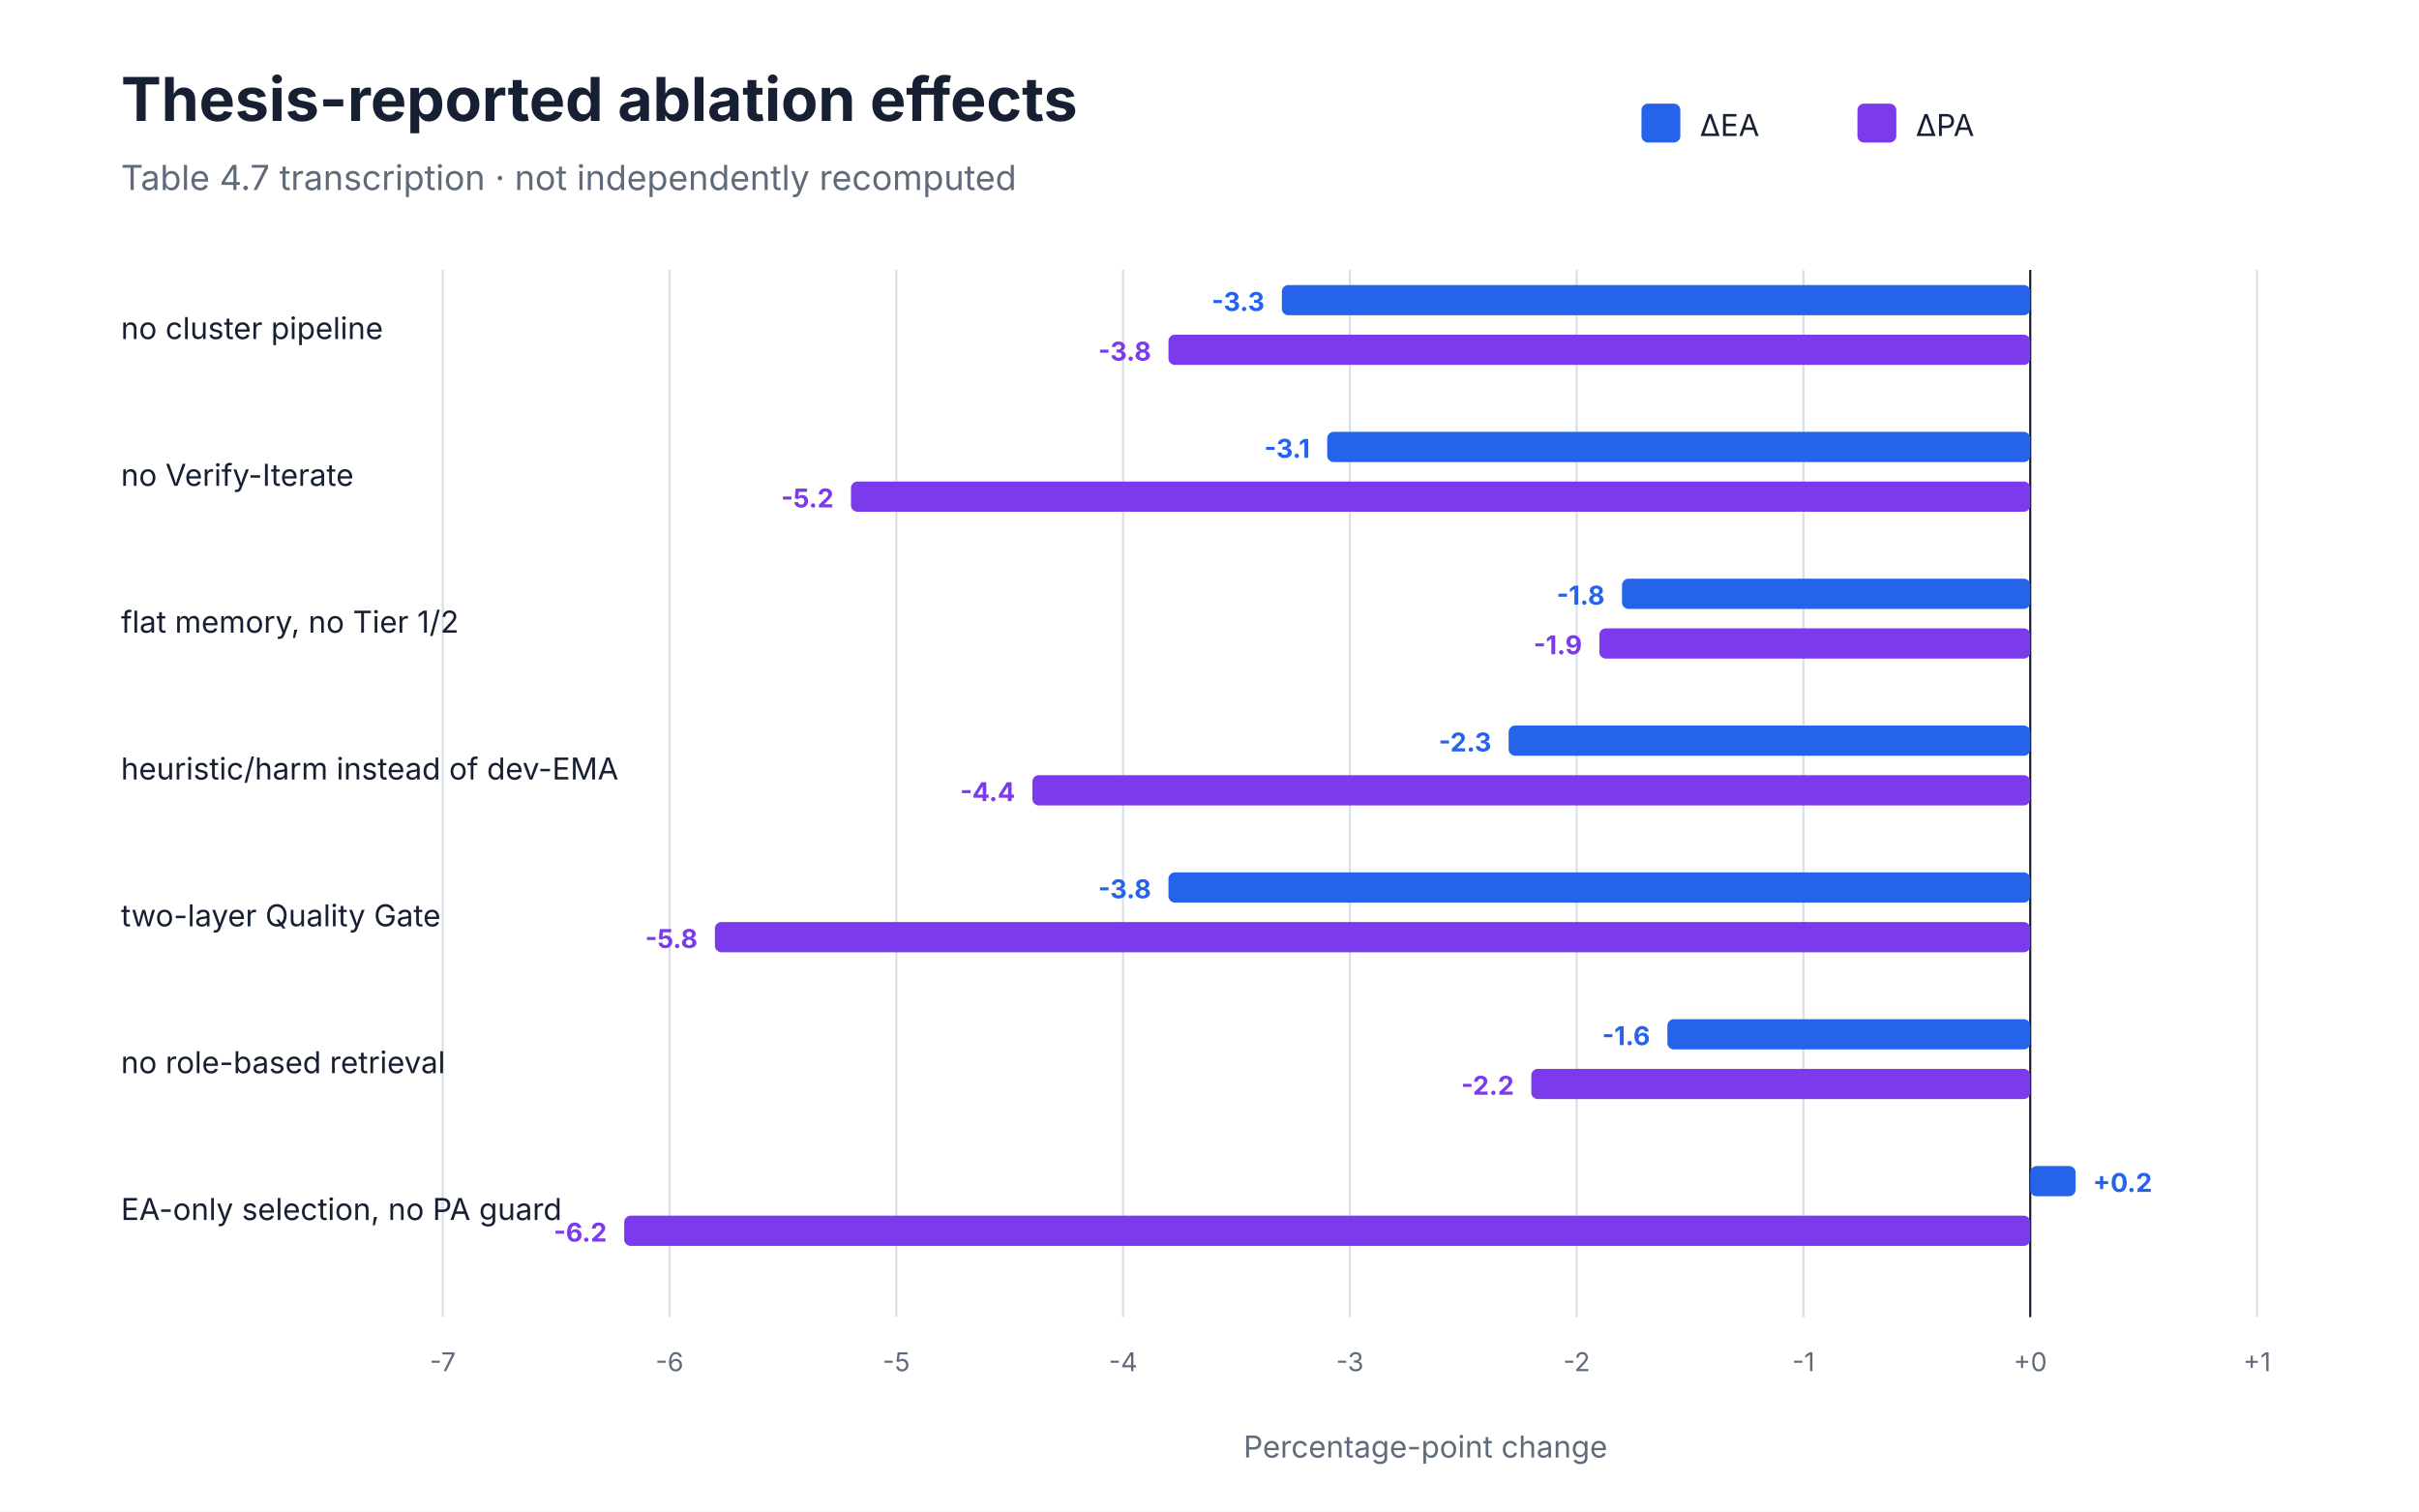
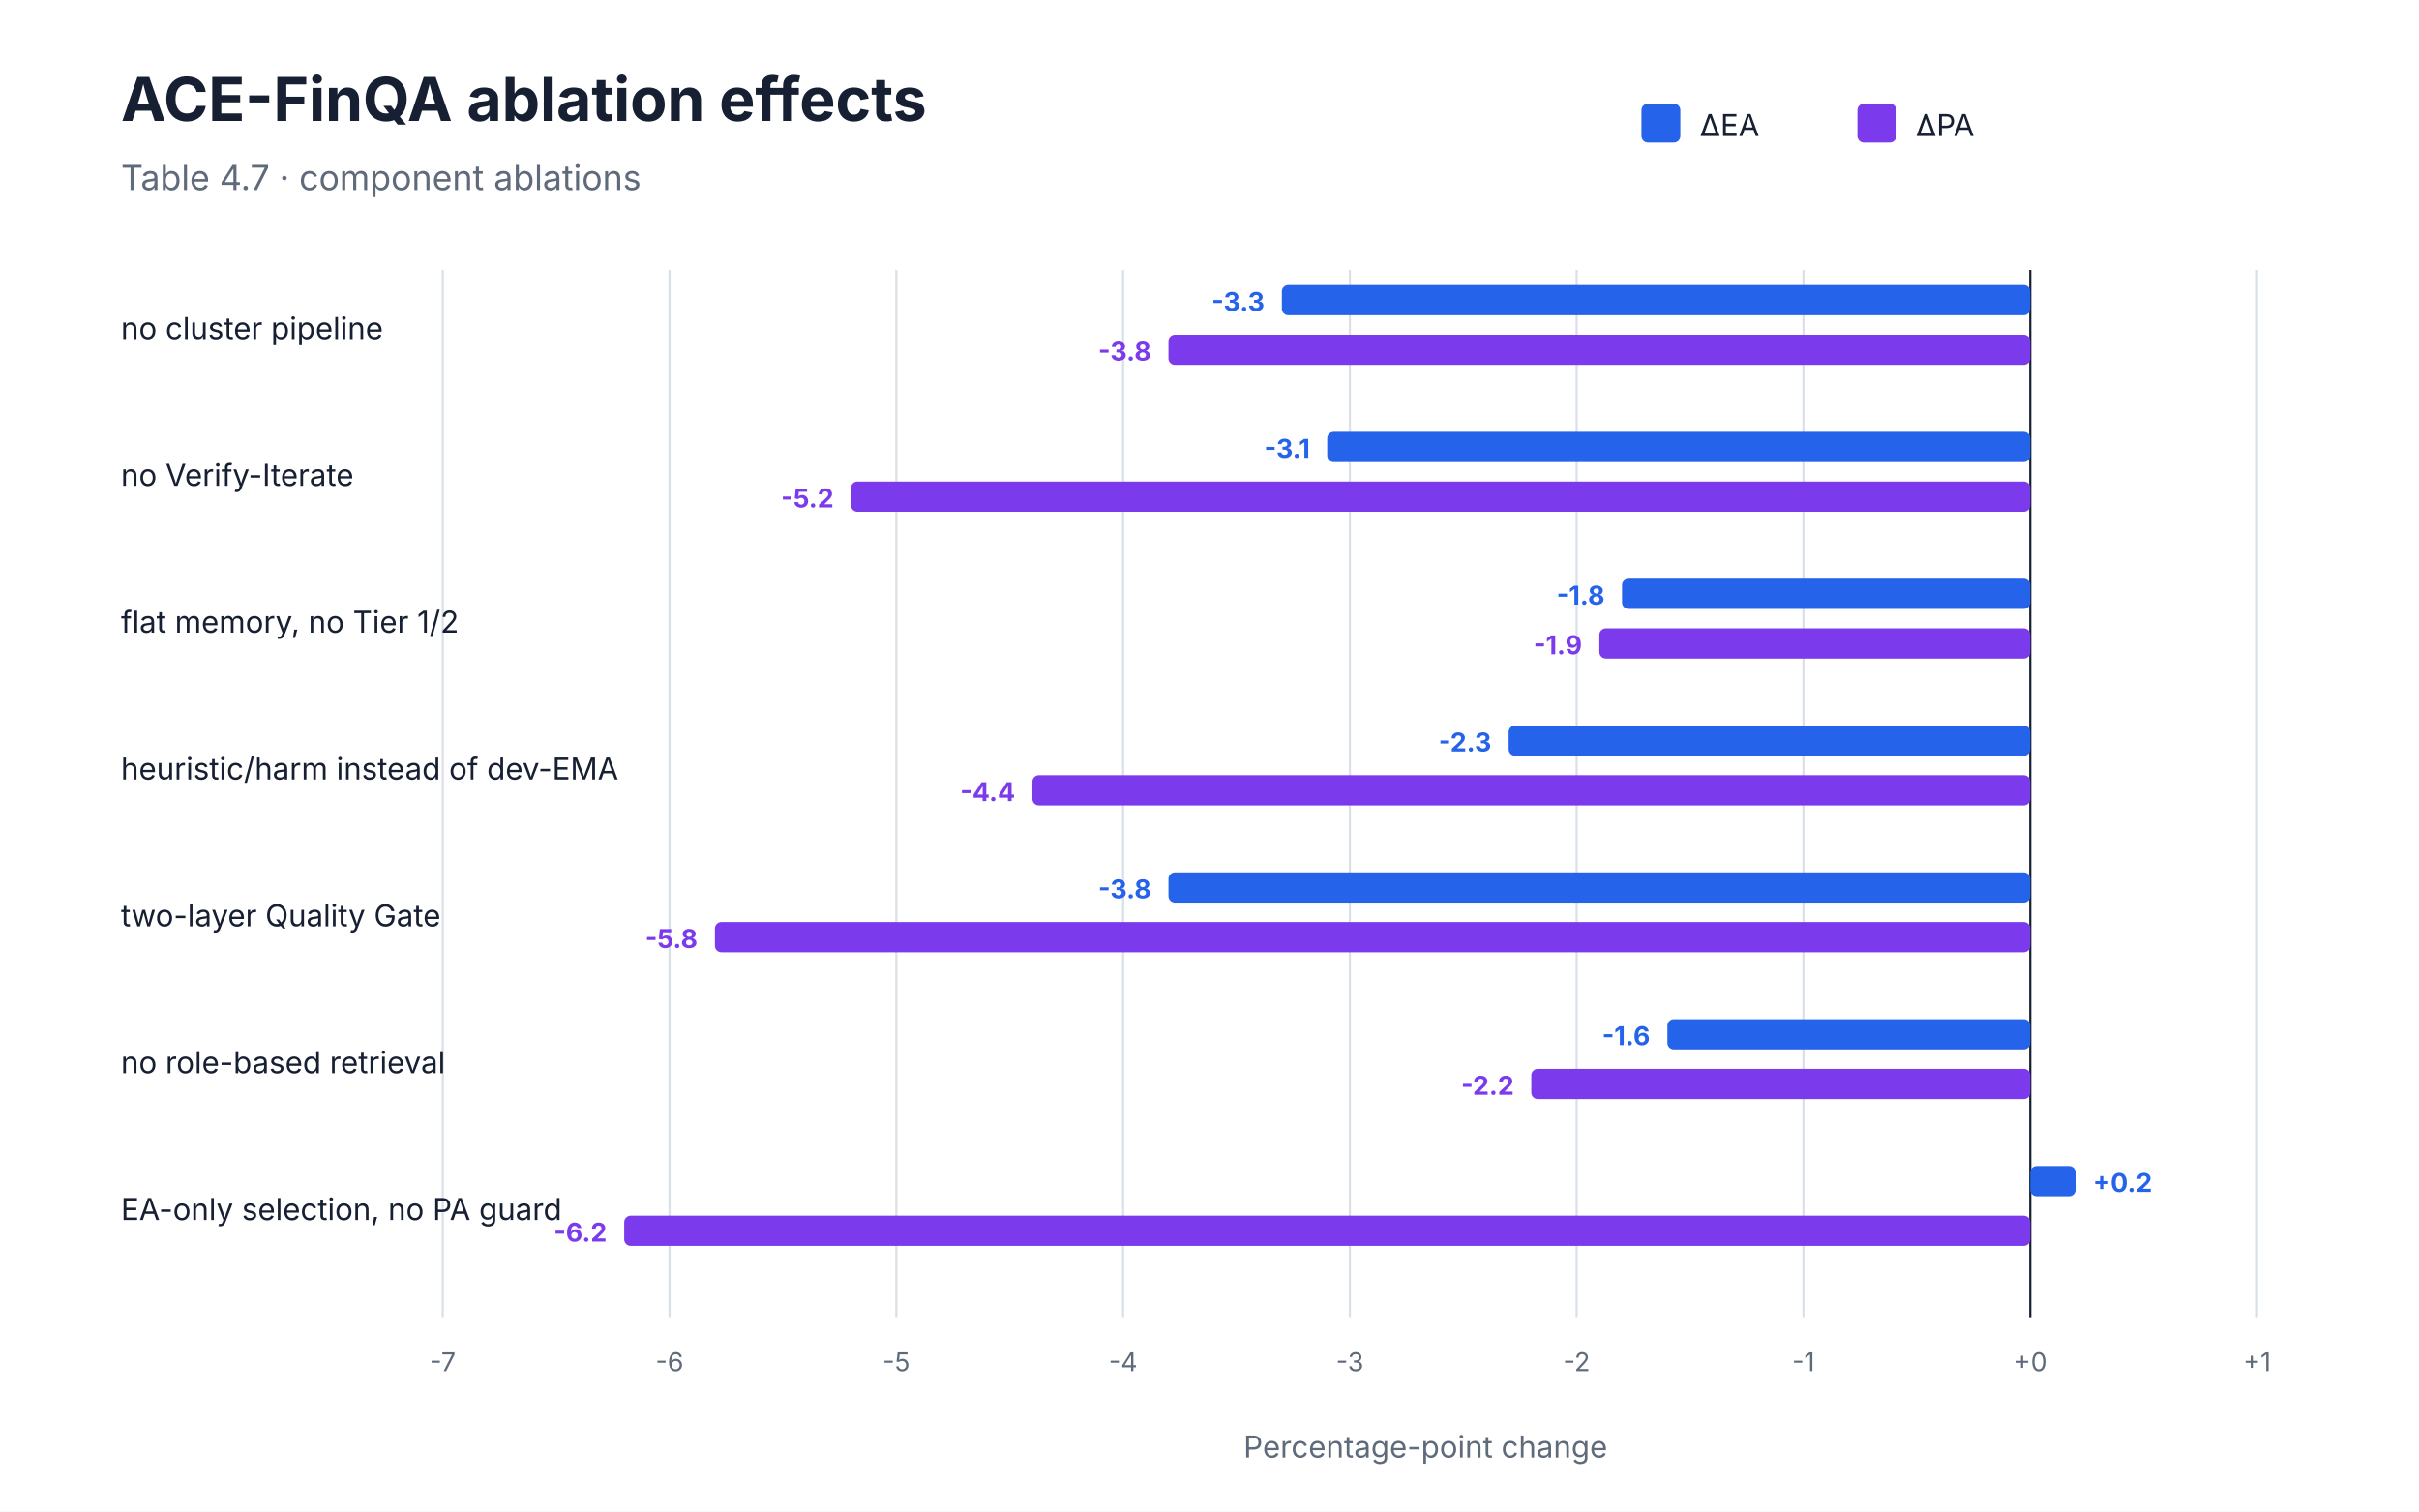
<svg xmlns="http://www.w3.org/2000/svg" width="1120" height="700" viewBox="0 0 1120 700" role="img" aria-labelledby="title desc">
  <style>text{font-family:Inter,'Segoe UI',Arial,sans-serif}</style>
  <rect x="0" y="0" width="1120" height="700" fill="#ffffff" />
-   <text x="56" y="56" fill="#172033" font-size="28" font-weight="700">Thesis-reported ablation effects</text>
-   <text x="56" y="88" fill="#5f6b7a" font-size="16">Table 4.7 transcription · not independently recomputed</text>
+   <text x="56" y="56" fill="#172033" font-size="28" font-weight="700">ACE-FinQA ablation effects</text>
+   <text x="56" y="88" fill="#5f6b7a" font-size="16">Table 4.7 · component ablations</text>
  <rect x="760" y="48" width="18" height="18" fill="#2563eb" rx="3" />
  <text x="787" y="63" fill="#172033" font-size="14">ΔEA</text>
  <rect x="860" y="48" width="18" height="18" fill="#7c3aed" rx="3" />
  <text x="887" y="63" fill="#172033" font-size="14">ΔPA</text>
  <line x1="205" y1="125" x2="205" y2="610" stroke="#d9e0e8" stroke-width="1" />
  <text x="205" y="635" fill="#5f6b7a" font-size="12" text-anchor="middle">-7</text>
  <line x1="310" y1="125" x2="310" y2="610" stroke="#d9e0e8" stroke-width="1" />
  <text x="310" y="635" fill="#5f6b7a" font-size="12" text-anchor="middle">-6</text>
  <line x1="415" y1="125" x2="415" y2="610" stroke="#d9e0e8" stroke-width="1" />
  <text x="415" y="635" fill="#5f6b7a" font-size="12" text-anchor="middle">-5</text>
  <line x1="520" y1="125" x2="520" y2="610" stroke="#d9e0e8" stroke-width="1" />
  <text x="520" y="635" fill="#5f6b7a" font-size="12" text-anchor="middle">-4</text>
  <line x1="625" y1="125" x2="625" y2="610" stroke="#d9e0e8" stroke-width="1" />
  <text x="625" y="635" fill="#5f6b7a" font-size="12" text-anchor="middle">-3</text>
  <line x1="730" y1="125" x2="730" y2="610" stroke="#d9e0e8" stroke-width="1" />
  <text x="730" y="635" fill="#5f6b7a" font-size="12" text-anchor="middle">-2</text>
  <line x1="835" y1="125" x2="835" y2="610" stroke="#d9e0e8" stroke-width="1" />
  <text x="835" y="635" fill="#5f6b7a" font-size="12" text-anchor="middle">-1</text>
  <line x1="940" y1="125" x2="940" y2="610" stroke="#172033" stroke-width="1" />
  <text x="940" y="635" fill="#5f6b7a" font-size="12" text-anchor="middle">+0</text>
  <line x1="1045" y1="125" x2="1045" y2="610" stroke="#d9e0e8" stroke-width="1" />
  <text x="1045" y="635" fill="#5f6b7a" font-size="12" text-anchor="middle">+1</text>
  <text x="56" y="157" fill="#172033" font-size="14">no cluster pipeline</text>
  <rect x="593.5" y="132" width="346.5" height="14" fill="#2563eb" rx="3" />
  <text x="585.5" y="144" fill="#2563eb" font-size="12" text-anchor="end" font-weight="700">-3.3</text>
  <rect x="541" y="155" width="399" height="14" fill="#7c3aed" rx="3" />
  <text x="533" y="167" fill="#7c3aed" font-size="12" text-anchor="end" font-weight="700">-3.8</text>
  <text x="56" y="225" fill="#172033" font-size="14">no Verify-Iterate</text>
  <rect x="614.5" y="200" width="325.5" height="14" fill="#2563eb" rx="3" />
  <text x="606.5" y="212" fill="#2563eb" font-size="12" text-anchor="end" font-weight="700">-3.1</text>
  <rect x="394" y="223" width="546" height="14" fill="#7c3aed" rx="3" />
  <text x="386" y="235" fill="#7c3aed" font-size="12" text-anchor="end" font-weight="700">-5.2</text>
  <text x="56" y="293" fill="#172033" font-size="14">flat memory, no Tier 1/2</text>
  <rect x="751" y="268" width="189" height="14" fill="#2563eb" rx="3" />
  <text x="743" y="280" fill="#2563eb" font-size="12" text-anchor="end" font-weight="700">-1.8</text>
  <rect x="740.5" y="291" width="199.5" height="14" fill="#7c3aed" rx="3" />
  <text x="732.5" y="303" fill="#7c3aed" font-size="12" text-anchor="end" font-weight="700">-1.9</text>
  <text x="56" y="361" fill="#172033" font-size="14">heuristic/harm instead of dev-EMA</text>
  <rect x="698.5" y="336" width="241.5" height="14" fill="#2563eb" rx="3" />
  <text x="690.5" y="348" fill="#2563eb" font-size="12" text-anchor="end" font-weight="700">-2.3</text>
  <rect x="478" y="359" width="462" height="14" fill="#7c3aed" rx="3" />
  <text x="470" y="371" fill="#7c3aed" font-size="12" text-anchor="end" font-weight="700">-4.4</text>
  <text x="56" y="429" fill="#172033" font-size="14">two-layer Quality Gate</text>
  <rect x="541" y="404" width="399" height="14" fill="#2563eb" rx="3" />
  <text x="533" y="416" fill="#2563eb" font-size="12" text-anchor="end" font-weight="700">-3.8</text>
  <rect x="331" y="427" width="609" height="14" fill="#7c3aed" rx="3" />
  <text x="323" y="439" fill="#7c3aed" font-size="12" text-anchor="end" font-weight="700">-5.8</text>
  <text x="56" y="497" fill="#172033" font-size="14">no role-based retrieval</text>
  <rect x="772" y="472" width="168" height="14" fill="#2563eb" rx="3" />
  <text x="764" y="484" fill="#2563eb" font-size="12" text-anchor="end" font-weight="700">-1.6</text>
  <rect x="709" y="495" width="231" height="14" fill="#7c3aed" rx="3" />
  <text x="701" y="507" fill="#7c3aed" font-size="12" text-anchor="end" font-weight="700">-2.2</text>
  <text x="56" y="565" fill="#172033" font-size="14">EA-only selection, no PA guard</text>
  <rect x="940" y="540" width="21" height="14" fill="#2563eb" rx="3" />
  <text x="969" y="552" fill="#2563eb" font-size="12" text-anchor="start" font-weight="700">+0.2</text>
  <rect x="289" y="563" width="651" height="14" fill="#7c3aed" rx="3" />
  <text x="281" y="575" fill="#7c3aed" font-size="12" text-anchor="end" font-weight="700">-6.2</text>
  <text x="660" y="675" fill="#5f6b7a" font-size="14" text-anchor="middle">Percentage-point change</text>
</svg>
